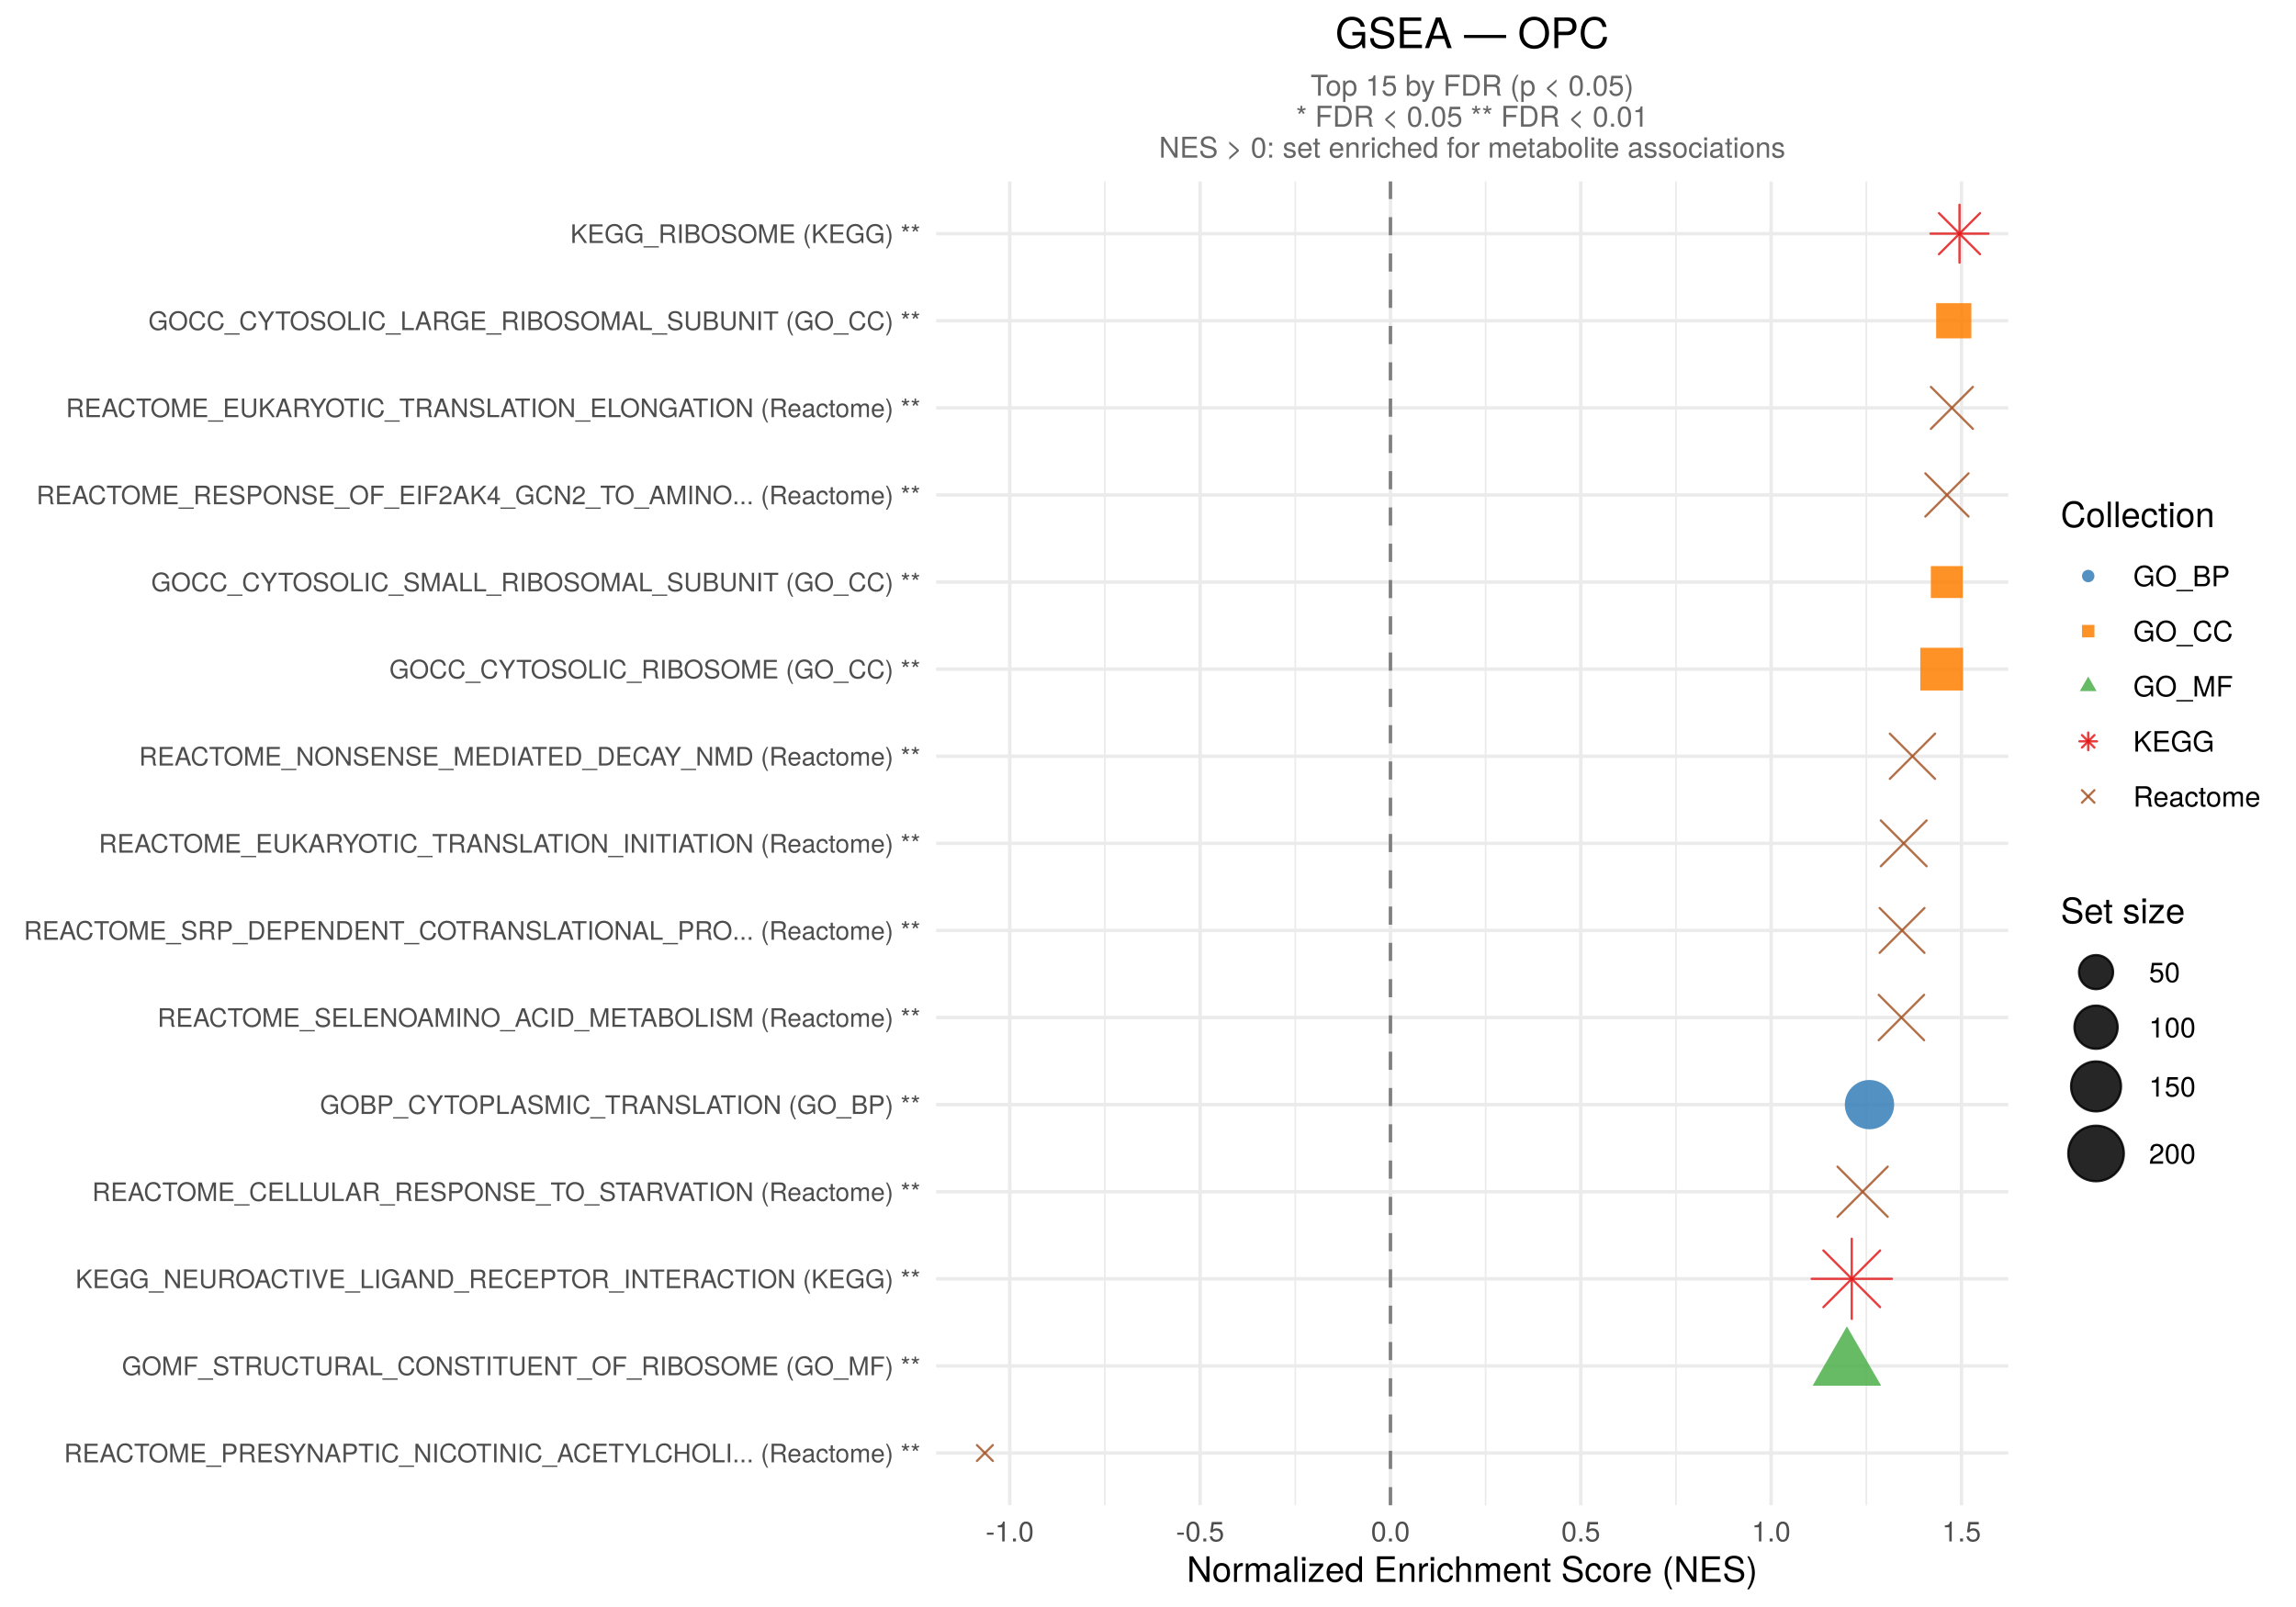
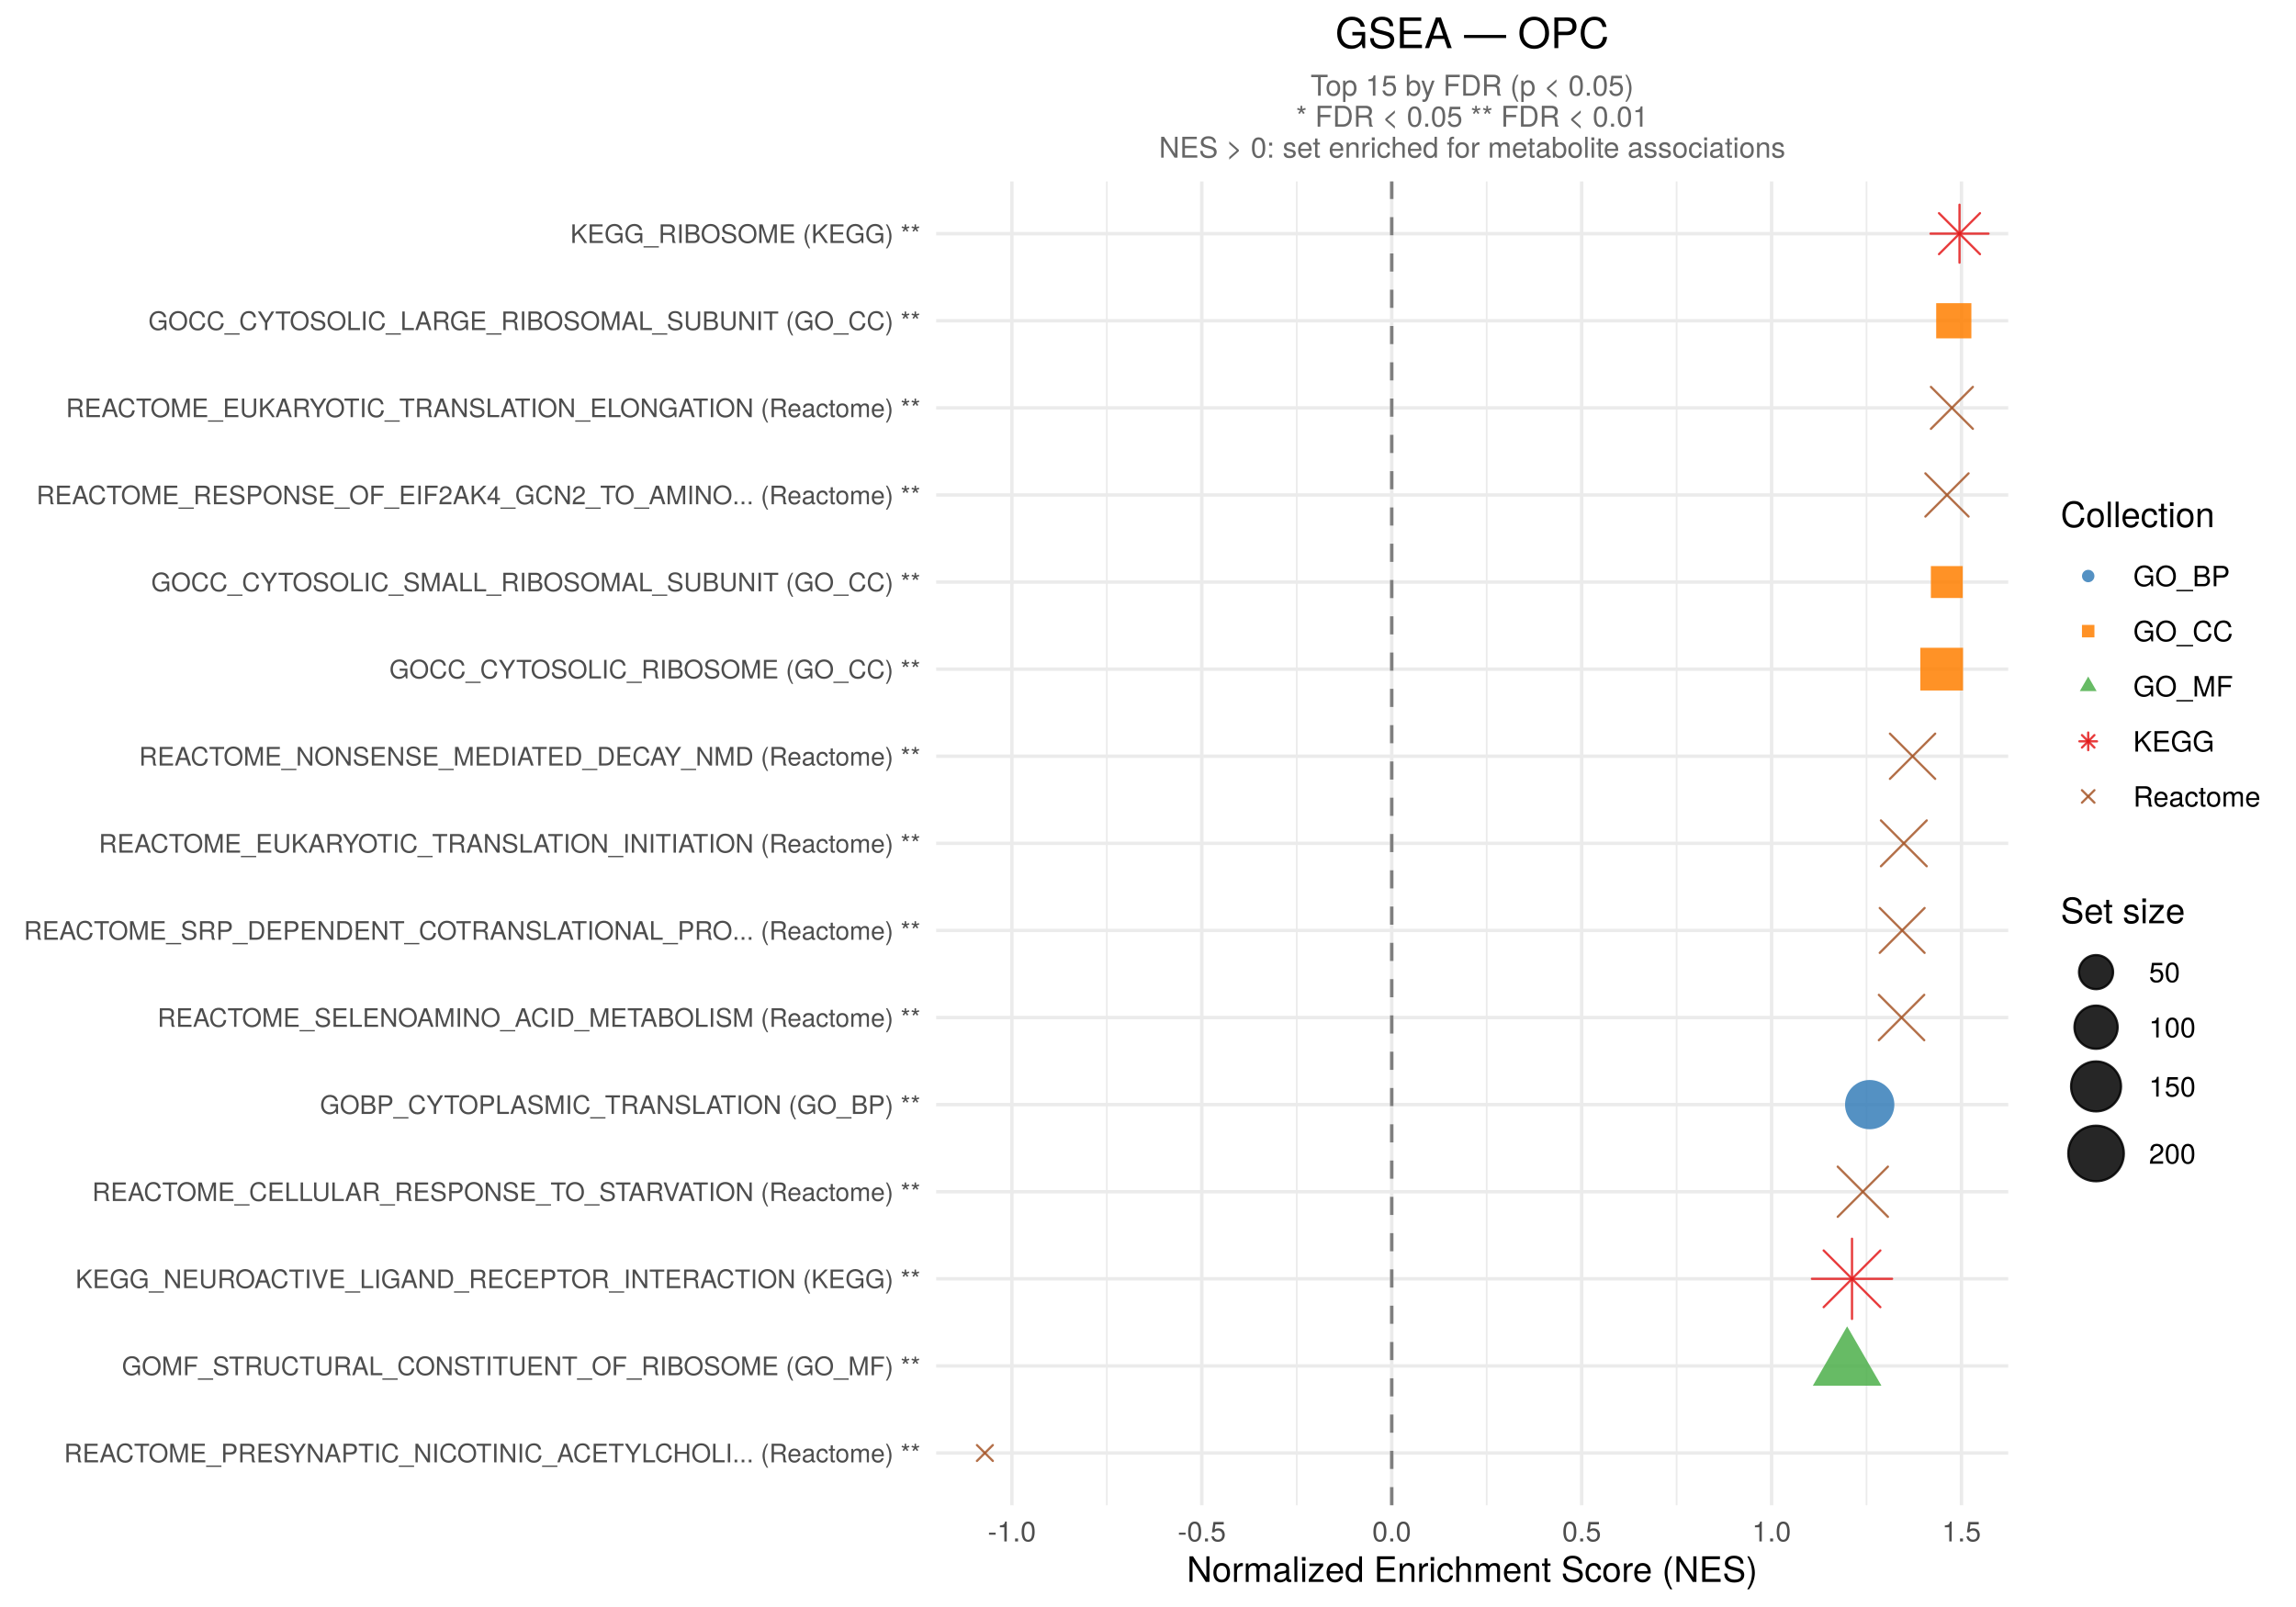
<svg xmlns="http://www.w3.org/2000/svg" class="svglite" width="720.00pt" height="504.00pt" viewBox="0 0 720.00 504.00">
  <defs>
    <style type="text/css">
    .svglite line, .svglite polyline, .svglite polygon, .svglite path, .svglite rect, .svglite circle {
      fill: none;
      stroke: #000000;
      stroke-linecap: round;
      stroke-linejoin: round;
      stroke-miterlimit: 10.00;
    }
    .svglite text {
      white-space: pre;
    }
  </style>
  </defs>
  <rect width="100%" height="100%" style="stroke: none; fill: none;" />
  <defs>
    <clipPath id="cpMC4wMHw3MjAuMDB8MC4wMHw1MDQuMDA=">
      <rect x="0.00" y="0.00" width="720.00" height="504.00" />
    </clipPath>
  </defs>
  <g clip-path="url(#cpMC4wMHw3MjAuMDB8MC4wMHw1MDQuMDA=)">
</g>
  <defs>
    <clipPath id="cpMjkzLjU3fDYyOS43Nnw1Ni45MHw0NzIuMDk=">
      <rect x="293.57" y="56.90" width="336.20" height="415.20" />
    </clipPath>
  </defs>
  <g clip-path="url(#cpMjkzLjU3fDYyOS43Nnw1Ni45MHw0NzIuMDk=)">
-     <polyline points="346.49,472.09 346.49,56.90 " style="stroke-width: 0.53; stroke: #EBEBEB; stroke-linecap: butt;" />
-     <polyline points="406.18,472.09 406.18,56.90 " style="stroke-width: 0.53; stroke: #EBEBEB; stroke-linecap: butt;" />
-     <polyline points="465.88,472.09 465.88,56.90 " style="stroke-width: 0.53; stroke: #EBEBEB; stroke-linecap: butt;" />
-     <polyline points="525.57,472.09 525.57,56.90 " style="stroke-width: 0.53; stroke: #EBEBEB; stroke-linecap: butt;" />
-     <polyline points="585.26,472.09 585.26,56.90 " style="stroke-width: 0.53; stroke: #EBEBEB; stroke-linecap: butt;" />
+     <polyline points="347.09,472.09 347.09,56.90 " style="stroke-width: 0.53; stroke: #EBEBEB; stroke-linecap: butt;" />
+     <polyline points="406.65,472.09 406.65,56.90 " style="stroke-width: 0.53; stroke: #EBEBEB; stroke-linecap: butt;" />
+     <polyline points="466.21,472.09 466.21,56.90 " style="stroke-width: 0.53; stroke: #EBEBEB; stroke-linecap: butt;" />
+     <polyline points="525.77,472.09 525.77,56.90 " style="stroke-width: 0.53; stroke: #EBEBEB; stroke-linecap: butt;" />
+     <polyline points="585.32,472.09 585.32,56.90 " style="stroke-width: 0.53; stroke: #EBEBEB; stroke-linecap: butt;" />
    <polyline points="293.57,455.70 629.76,455.70 " style="stroke-width: 1.07; stroke: #EBEBEB; stroke-linecap: butt;" />
    <polyline points="293.57,428.39 629.76,428.39 " style="stroke-width: 1.07; stroke: #EBEBEB; stroke-linecap: butt;" />
    <polyline points="293.57,401.07 629.76,401.07 " style="stroke-width: 1.07; stroke: #EBEBEB; stroke-linecap: butt;" />
    <polyline points="293.57,373.76 629.76,373.76 " style="stroke-width: 1.07; stroke: #EBEBEB; stroke-linecap: butt;" />
    <polyline points="293.57,346.44 629.76,346.44 " style="stroke-width: 1.07; stroke: #EBEBEB; stroke-linecap: butt;" />
    <polyline points="293.57,319.13 629.76,319.13 " style="stroke-width: 1.07; stroke: #EBEBEB; stroke-linecap: butt;" />
    <polyline points="293.57,291.81 629.76,291.81 " style="stroke-width: 1.07; stroke: #EBEBEB; stroke-linecap: butt;" />
    <polyline points="293.57,264.49 629.76,264.49 " style="stroke-width: 1.07; stroke: #EBEBEB; stroke-linecap: butt;" />
    <polyline points="293.57,237.18 629.76,237.18 " style="stroke-width: 1.07; stroke: #EBEBEB; stroke-linecap: butt;" />
    <polyline points="293.57,209.86 629.76,209.86 " style="stroke-width: 1.07; stroke: #EBEBEB; stroke-linecap: butt;" />
    <polyline points="293.57,182.55 629.76,182.55 " style="stroke-width: 1.07; stroke: #EBEBEB; stroke-linecap: butt;" />
    <polyline points="293.57,155.23 629.76,155.23 " style="stroke-width: 1.07; stroke: #EBEBEB; stroke-linecap: butt;" />
    <polyline points="293.57,127.92 629.76,127.92 " style="stroke-width: 1.07; stroke: #EBEBEB; stroke-linecap: butt;" />
    <polyline points="293.57,100.60 629.76,100.60 " style="stroke-width: 1.07; stroke: #EBEBEB; stroke-linecap: butt;" />
    <polyline points="293.57,73.28 629.76,73.28 " style="stroke-width: 1.07; stroke: #EBEBEB; stroke-linecap: butt;" />
-     <polyline points="316.65,472.09 316.65,56.90 " style="stroke-width: 1.07; stroke: #EBEBEB; stroke-linecap: butt;" />
-     <polyline points="376.34,472.09 376.34,56.90 " style="stroke-width: 1.07; stroke: #EBEBEB; stroke-linecap: butt;" />
-     <polyline points="436.03,472.09 436.03,56.90 " style="stroke-width: 1.07; stroke: #EBEBEB; stroke-linecap: butt;" />
-     <polyline points="495.72,472.09 495.72,56.90 " style="stroke-width: 1.07; stroke: #EBEBEB; stroke-linecap: butt;" />
-     <polyline points="555.41,472.09 555.41,56.90 " style="stroke-width: 1.07; stroke: #EBEBEB; stroke-linecap: butt;" />
-     <polyline points="615.11,472.09 615.11,56.90 " style="stroke-width: 1.07; stroke: #EBEBEB; stroke-linecap: butt;" />
+     <polyline points="317.31,472.09 317.31,56.90 " style="stroke-width: 1.07; stroke: #EBEBEB; stroke-linecap: butt;" />
+     <polyline points="376.87,472.09 376.87,56.90 " style="stroke-width: 1.07; stroke: #EBEBEB; stroke-linecap: butt;" />
+     <polyline points="436.43,472.09 436.43,56.90 " style="stroke-width: 1.07; stroke: #EBEBEB; stroke-linecap: butt;" />
+     <polyline points="495.99,472.09 495.99,56.90 " style="stroke-width: 1.07; stroke: #EBEBEB; stroke-linecap: butt;" />
+     <polyline points="555.55,472.09 555.55,56.90 " style="stroke-width: 1.07; stroke: #EBEBEB; stroke-linecap: butt;" />
+     <polyline points="615.10,472.09 615.10,56.90 " style="stroke-width: 1.07; stroke: #EBEBEB; stroke-linecap: butt;" />
    <line x1="306.36" y1="458.19" x2="311.34" y2="453.22" style="stroke-width: 0.71; stroke: #A65628; stroke-opacity: 0.85;" />
    <line x1="306.36" y1="453.22" x2="311.34" y2="458.19" style="stroke-width: 0.71; stroke: #A65628; stroke-opacity: 0.85;" />
-     <line x1="603.77" y1="162.00" x2="617.31" y2="148.46" style="stroke-width: 0.71; stroke: #A65628; stroke-opacity: 0.85;" />
-     <line x1="603.77" y1="148.46" x2="617.31" y2="162.00" style="stroke-width: 0.71; stroke: #A65628; stroke-opacity: 0.85;" />
+     <line x1="603.78" y1="162.00" x2="617.32" y2="148.46" style="stroke-width: 0.71; stroke: #A65628; stroke-opacity: 0.85;" />
+     <line x1="603.78" y1="148.46" x2="617.32" y2="162.00" style="stroke-width: 0.71; stroke: #A65628; stroke-opacity: 0.85;" />
    <line x1="608.05" y1="79.71" x2="620.90" y2="66.86" style="stroke-width: 0.71; stroke: #E41A1C; stroke-opacity: 0.85;" />
    <line x1="608.05" y1="66.86" x2="620.90" y2="79.71" style="stroke-width: 0.71; stroke: #E41A1C; stroke-opacity: 0.85;" />
    <line x1="605.39" y1="73.28" x2="623.57" y2="73.28" style="stroke-width: 0.71; stroke: #E41A1C; stroke-opacity: 0.85;" />
    <line x1="614.48" y1="82.37" x2="614.48" y2="64.20" style="stroke-width: 0.71; stroke: #E41A1C; stroke-opacity: 0.85;" />
-     <line x1="605.51" y1="134.49" x2="618.67" y2="121.34" style="stroke-width: 0.71; stroke: #A65628; stroke-opacity: 0.85;" />
-     <line x1="605.51" y1="121.34" x2="618.67" y2="134.49" style="stroke-width: 0.71; stroke: #A65628; stroke-opacity: 0.85;" />
-     <polygon points="602.18,216.56 615.58,216.56 615.58,203.16 602.18,203.16 " style="stroke-width: 0.71; stroke: none; fill: #FF7F00; fill-opacity: 0.85;" />
-     <line x1="592.63" y1="244.27" x2="606.81" y2="230.09" style="stroke-width: 0.71; stroke: #A65628; stroke-opacity: 0.85;" />
-     <line x1="592.63" y1="230.09" x2="606.81" y2="244.27" style="stroke-width: 0.71; stroke: #A65628; stroke-opacity: 0.85;" />
-     <line x1="589.80" y1="271.68" x2="604.16" y2="257.31" style="stroke-width: 0.71; stroke: #A65628; stroke-opacity: 0.85;" />
-     <line x1="589.80" y1="257.31" x2="604.16" y2="271.68" style="stroke-width: 0.71; stroke: #A65628; stroke-opacity: 0.85;" />
-     <line x1="589.15" y1="326.24" x2="603.38" y2="312.01" style="stroke-width: 0.71; stroke: #A65628; stroke-opacity: 0.85;" />
-     <line x1="589.15" y1="312.01" x2="603.38" y2="326.24" style="stroke-width: 0.71; stroke: #A65628; stroke-opacity: 0.85;" />
-     <line x1="589.43" y1="298.84" x2="603.49" y2="284.78" style="stroke-width: 0.71; stroke: #A65628; stroke-opacity: 0.85;" />
-     <line x1="589.43" y1="284.78" x2="603.49" y2="298.84" style="stroke-width: 0.71; stroke: #A65628; stroke-opacity: 0.85;" />
-     <polygon points="607.16,106.12 618.20,106.12 618.20,95.08 607.16,95.08 " style="stroke-width: 0.71; stroke: none; fill: #FF7F00; fill-opacity: 0.85;" />
-     <circle cx="586.25" cy="346.44" r="7.73" style="stroke-width: 0.71; stroke: none; fill: #377EB8; fill-opacity: 0.85;" />
-     <line x1="571.80" y1="409.96" x2="589.58" y2="392.18" style="stroke-width: 0.71; stroke: #E41A1C; stroke-opacity: 0.85;" />
-     <line x1="571.80" y1="392.18" x2="589.58" y2="409.96" style="stroke-width: 0.71; stroke: #E41A1C; stroke-opacity: 0.85;" />
-     <line x1="568.12" y1="401.07" x2="593.27" y2="401.07" style="stroke-width: 0.71; stroke: #E41A1C; stroke-opacity: 0.85;" />
-     <line x1="580.69" y1="413.65" x2="580.69" y2="388.50" style="stroke-width: 0.71; stroke: #E41A1C; stroke-opacity: 0.85;" />
-     <line x1="576.22" y1="381.63" x2="591.96" y2="365.89" style="stroke-width: 0.71; stroke: #A65628; stroke-opacity: 0.85;" />
-     <line x1="576.22" y1="365.89" x2="591.96" y2="381.63" style="stroke-width: 0.71; stroke: #A65628; stroke-opacity: 0.85;" />
-     <polygon points="579.17,415.98 589.91,434.59 568.42,434.59 " style="stroke-width: 0.71; stroke: none; fill: #4DAF4A; fill-opacity: 0.85;" />
-     <polygon points="605.49,187.55 615.50,187.55 615.50,177.54 605.49,177.54 " style="stroke-width: 0.71; stroke: none; fill: #FF7F00; fill-opacity: 0.85;" />
-     <line x1="436.03" y1="472.09" x2="436.03" y2="56.90" style="stroke-width: 1.07; stroke: #7F7F7F; stroke-dasharray: 5.69,5.69; stroke-linecap: butt;" />
+     <line x1="605.52" y1="134.49" x2="618.67" y2="121.34" style="stroke-width: 0.71; stroke: #A65628; stroke-opacity: 0.85;" />
+     <line x1="605.52" y1="121.34" x2="618.67" y2="134.49" style="stroke-width: 0.71; stroke: #A65628; stroke-opacity: 0.85;" />
+     <polygon points="602.19,216.56 615.59,216.56 615.59,203.16 602.19,203.16 " style="stroke-width: 0.71; stroke: none; fill: #FF7F00; fill-opacity: 0.85;" />
+     <line x1="592.66" y1="244.27" x2="606.85" y2="230.09" style="stroke-width: 0.71; stroke: #A65628; stroke-opacity: 0.85;" />
+     <line x1="592.66" y1="230.09" x2="606.85" y2="244.27" style="stroke-width: 0.71; stroke: #A65628; stroke-opacity: 0.85;" />
+     <line x1="589.84" y1="271.68" x2="604.20" y2="257.31" style="stroke-width: 0.71; stroke: #A65628; stroke-opacity: 0.85;" />
+     <line x1="589.84" y1="257.31" x2="604.20" y2="271.68" style="stroke-width: 0.71; stroke: #A65628; stroke-opacity: 0.85;" />
+     <line x1="589.19" y1="326.24" x2="603.42" y2="312.01" style="stroke-width: 0.71; stroke: #A65628; stroke-opacity: 0.85;" />
+     <line x1="589.19" y1="312.01" x2="603.42" y2="326.24" style="stroke-width: 0.71; stroke: #A65628; stroke-opacity: 0.85;" />
+     <line x1="589.47" y1="298.84" x2="603.53" y2="284.78" style="stroke-width: 0.71; stroke: #A65628; stroke-opacity: 0.85;" />
+     <line x1="589.47" y1="284.78" x2="603.53" y2="298.84" style="stroke-width: 0.71; stroke: #A65628; stroke-opacity: 0.85;" />
+     <polygon points="607.17,106.12 618.20,106.12 618.20,95.08 607.17,95.08 " style="stroke-width: 0.71; stroke: none; fill: #FF7F00; fill-opacity: 0.85;" />
+     <circle cx="586.32" cy="346.44" r="7.73" style="stroke-width: 0.71; stroke: none; fill: #377EB8; fill-opacity: 0.85;" />
+     <line x1="571.88" y1="409.96" x2="589.66" y2="392.18" style="stroke-width: 0.71; stroke: #E41A1C; stroke-opacity: 0.85;" />
+     <line x1="571.88" y1="392.18" x2="589.66" y2="409.96" style="stroke-width: 0.71; stroke: #E41A1C; stroke-opacity: 0.85;" />
+     <line x1="568.20" y1="401.07" x2="593.34" y2="401.07" style="stroke-width: 0.71; stroke: #E41A1C; stroke-opacity: 0.85;" />
+     <line x1="580.77" y1="413.65" x2="580.77" y2="388.50" style="stroke-width: 0.71; stroke: #E41A1C; stroke-opacity: 0.85;" />
+     <line x1="576.29" y1="381.63" x2="592.03" y2="365.89" style="stroke-width: 0.71; stroke: #A65628; stroke-opacity: 0.85;" />
+     <line x1="576.29" y1="365.89" x2="592.03" y2="381.63" style="stroke-width: 0.71; stroke: #A65628; stroke-opacity: 0.85;" />
+     <polygon points="579.24,415.98 589.99,434.59 568.49,434.59 " style="stroke-width: 0.71; stroke: none; fill: #4DAF4A; fill-opacity: 0.85;" />
+     <polygon points="605.50,187.55 615.50,187.55 615.50,177.54 605.50,177.54 " style="stroke-width: 0.71; stroke: none; fill: #FF7F00; fill-opacity: 0.85;" />
+     <line x1="436.43" y1="472.09" x2="436.43" y2="56.90" style="stroke-width: 1.07; stroke: #7F7F7F; stroke-dasharray: 5.69,5.69; stroke-linecap: butt;" />
  </g>
  <g clip-path="url(#cpMC4wMHw3MjAuMDB8MC4wMHw1MDQuMDA=)">
    <text x="288.63" y="458.62" text-anchor="end" style="font-size: 8.00px; font-weight: 0;fill: #4D4D4D; font-family: &quot;TeX Gyre Heros&quot;;" textLength="270.71px" lengthAdjust="spacingAndGlyphs">REACTOME_PRESYNAPTIC_NICOTINIC_ACETYLCHOLI... (Reactome) **</text>
    <text x="288.63" y="431.30" text-anchor="end" style="font-size: 8.00px; font-weight: 0;fill: #4D4D4D; font-family: &quot;TeX Gyre Heros&quot;;" textLength="251.11px" lengthAdjust="spacingAndGlyphs">GOMF_STRUCTURAL_CONSTITUENT_OF_RIBOSOME (GO_MF) **</text>
    <text x="288.63" y="403.99" text-anchor="end" style="font-size: 8.00px; font-weight: 0;fill: #4D4D4D; font-family: &quot;TeX Gyre Heros&quot;;" textLength="266.23px" lengthAdjust="spacingAndGlyphs">KEGG_NEUROACTIVE_LIGAND_RECEPTOR_INTERACTION (KEGG) **</text>
    <text x="288.63" y="376.67" text-anchor="end" style="font-size: 8.00px; font-weight: 0;fill: #4D4D4D; font-family: &quot;TeX Gyre Heros&quot;;" textLength="263.61px" lengthAdjust="spacingAndGlyphs">REACTOME_CELLULAR_RESPONSE_TO_STARVATION (Reactome) **</text>
    <text x="288.63" y="349.36" text-anchor="end" style="font-size: 8.00px; font-weight: 0;fill: #4D4D4D; font-family: &quot;TeX Gyre Heros&quot;;" textLength="188.91px" lengthAdjust="spacingAndGlyphs">GOBP_CYTOPLASMIC_TRANSLATION (GO_BP) **</text>
    <text x="288.63" y="322.04" text-anchor="end" style="font-size: 8.00px; font-weight: 0;fill: #4D4D4D; font-family: &quot;TeX Gyre Heros&quot;;" textLength="241.39px" lengthAdjust="spacingAndGlyphs">REACTOME_SELENOAMINO_ACID_METABOLISM (Reactome) **</text>
    <text x="288.63" y="294.73" text-anchor="end" style="font-size: 8.00px; font-weight: 0;fill: #4D4D4D; font-family: &quot;TeX Gyre Heros&quot;;" textLength="283.15px" lengthAdjust="spacingAndGlyphs">REACTOME_SRP_DEPENDENT_COTRANSLATIONAL_PRO... (Reactome) **</text>
    <text x="288.63" y="267.41" text-anchor="end" style="font-size: 8.00px; font-weight: 0;fill: #4D4D4D; font-family: &quot;TeX Gyre Heros&quot;;" textLength="260.93px" lengthAdjust="spacingAndGlyphs">REACTOME_EUKARYOTIC_TRANSLATION_INITIATION (Reactome) **</text>
    <text x="288.63" y="240.09" text-anchor="end" style="font-size: 8.00px; font-weight: 0;fill: #4D4D4D; font-family: &quot;TeX Gyre Heros&quot;;" textLength="247.59px" lengthAdjust="spacingAndGlyphs">REACTOME_NONSENSE_MEDIATED_DECAY_NMD (Reactome) **</text>
    <text x="288.63" y="212.78" text-anchor="end" style="font-size: 8.00px; font-weight: 0;fill: #4D4D4D; font-family: &quot;TeX Gyre Heros&quot;;" textLength="166.67px" lengthAdjust="spacingAndGlyphs">GOCC_CYTOSOLIC_RIBOSOME (GO_CC) **</text>
    <text x="288.63" y="185.46" text-anchor="end" style="font-size: 8.00px; font-weight: 0;fill: #4D4D4D; font-family: &quot;TeX Gyre Heros&quot;;" textLength="241.36px" lengthAdjust="spacingAndGlyphs">GOCC_CYTOSOLIC_SMALL_RIBOSOMAL_SUBUNIT (GO_CC) **</text>
    <text x="288.63" y="158.15" text-anchor="end" style="font-size: 8.00px; font-weight: 0;fill: #4D4D4D; font-family: &quot;TeX Gyre Heros&quot;;" textLength="278.29px" lengthAdjust="spacingAndGlyphs">REACTOME_RESPONSE_OF_EIF2AK4_GCN2_TO_AMINO... (Reactome) **</text>
    <text x="288.63" y="130.83" text-anchor="end" style="font-size: 8.00px; font-weight: 0;fill: #4D4D4D; font-family: &quot;TeX Gyre Heros&quot;;" textLength="271.59px" lengthAdjust="spacingAndGlyphs">REACTOME_EUKARYOTIC_TRANSLATION_ELONGATION (Reactome) **</text>
    <text x="288.63" y="103.52" text-anchor="end" style="font-size: 8.00px; font-weight: 0;fill: #4D4D4D; font-family: &quot;TeX Gyre Heros&quot;;" textLength="242.24px" lengthAdjust="spacingAndGlyphs">GOCC_CYTOSOLIC_LARGE_RIBOSOMAL_SUBUNIT (GO_CC) **</text>
    <text x="288.63" y="76.20" text-anchor="end" style="font-size: 8.00px; font-weight: 0;fill: #4D4D4D; font-family: &quot;TeX Gyre Heros&quot;;" textLength="109.79px" lengthAdjust="spacingAndGlyphs">KEGG_RIBOSOME (KEGG) **</text>
-     <text x="316.65" y="483.44" text-anchor="middle" style="font-size: 8.80px; font-weight: 0;fill: #4D4D4D; font-family: &quot;TeX Gyre Heros&quot;;" textLength="15.16px" lengthAdjust="spacingAndGlyphs">-1.0</text>
-     <text x="376.34" y="483.44" text-anchor="middle" style="font-size: 8.80px; font-weight: 0;fill: #4D4D4D; font-family: &quot;TeX Gyre Heros&quot;;" textLength="15.16px" lengthAdjust="spacingAndGlyphs">-0.5</text>
-     <text x="436.03" y="483.44" text-anchor="middle" style="font-size: 8.80px; font-weight: 0;fill: #4D4D4D; font-family: &quot;TeX Gyre Heros&quot;;" textLength="12.23px" lengthAdjust="spacingAndGlyphs">0.0</text>
-     <text x="495.72" y="483.44" text-anchor="middle" style="font-size: 8.80px; font-weight: 0;fill: #4D4D4D; font-family: &quot;TeX Gyre Heros&quot;;" textLength="12.23px" lengthAdjust="spacingAndGlyphs">0.5</text>
-     <text x="555.41" y="483.44" text-anchor="middle" style="font-size: 8.80px; font-weight: 0;fill: #4D4D4D; font-family: &quot;TeX Gyre Heros&quot;;" textLength="12.23px" lengthAdjust="spacingAndGlyphs">1.0</text>
-     <text x="615.11" y="483.44" text-anchor="middle" style="font-size: 8.80px; font-weight: 0;fill: #4D4D4D; font-family: &quot;TeX Gyre Heros&quot;;" textLength="12.23px" lengthAdjust="spacingAndGlyphs">1.5</text>
+     <text x="317.31" y="483.44" text-anchor="middle" style="font-size: 8.80px; font-weight: 0;fill: #4D4D4D; font-family: &quot;TeX Gyre Heros&quot;;" textLength="15.16px" lengthAdjust="spacingAndGlyphs">-1.0</text>
+     <text x="376.87" y="483.44" text-anchor="middle" style="font-size: 8.80px; font-weight: 0;fill: #4D4D4D; font-family: &quot;TeX Gyre Heros&quot;;" textLength="15.16px" lengthAdjust="spacingAndGlyphs">-0.5</text>
+     <text x="436.43" y="483.44" text-anchor="middle" style="font-size: 8.80px; font-weight: 0;fill: #4D4D4D; font-family: &quot;TeX Gyre Heros&quot;;" textLength="12.23px" lengthAdjust="spacingAndGlyphs">0.0</text>
+     <text x="495.99" y="483.44" text-anchor="middle" style="font-size: 8.80px; font-weight: 0;fill: #4D4D4D; font-family: &quot;TeX Gyre Heros&quot;;" textLength="12.23px" lengthAdjust="spacingAndGlyphs">0.5</text>
+     <text x="555.55" y="483.44" text-anchor="middle" style="font-size: 8.80px; font-weight: 0;fill: #4D4D4D; font-family: &quot;TeX Gyre Heros&quot;;" textLength="12.23px" lengthAdjust="spacingAndGlyphs">1.0</text>
+     <text x="615.10" y="483.44" text-anchor="middle" style="font-size: 8.80px; font-weight: 0;fill: #4D4D4D; font-family: &quot;TeX Gyre Heros&quot;;" textLength="12.23px" lengthAdjust="spacingAndGlyphs">1.5</text>
    <text x="461.66" y="496.12" text-anchor="middle" style="font-size: 11.00px; font-weight: 0; font-family: &quot;TeX Gyre Heros&quot;;" textLength="179.08px" lengthAdjust="spacingAndGlyphs">Normalized Enrichment Score (NES)</text>
    <text x="646.20" y="165.34" style="font-size: 11.00px; font-weight: 0; font-family: &quot;TeX Gyre Heros&quot;;" textLength="48.28px" lengthAdjust="spacingAndGlyphs">Collection</text>
    <circle cx="654.84" cy="180.66" r="1.95" style="stroke-width: 0.71; stroke: none; fill: #377EB8; fill-opacity: 0.85;" />
    <polygon points="652.88,199.90 656.79,199.90 656.79,195.99 652.88,195.99 " style="stroke-width: 0.71; stroke: none; fill: #FF7F00; fill-opacity: 0.85;" />
    <polygon points="654.84,212.18 657.47,216.74 652.21,216.74 " style="stroke-width: 0.71; stroke: none; fill: #4DAF4A; fill-opacity: 0.85;" />
    <line x1="652.88" y1="234.46" x2="656.79" y2="230.55" style="stroke-width: 0.71; stroke: #E41A1C; stroke-opacity: 0.85;" />
    <line x1="652.88" y1="230.55" x2="656.79" y2="234.46" style="stroke-width: 0.71; stroke: #E41A1C; stroke-opacity: 0.85;" />
    <line x1="652.07" y1="232.50" x2="657.60" y2="232.50" style="stroke-width: 0.71; stroke: #E41A1C; stroke-opacity: 0.85;" />
    <line x1="654.84" y1="235.27" x2="654.84" y2="229.74" style="stroke-width: 0.71; stroke: #E41A1C; stroke-opacity: 0.85;" />
    <line x1="652.88" y1="251.74" x2="656.79" y2="247.83" style="stroke-width: 0.71; stroke: #A65628; stroke-opacity: 0.85;" />
    <line x1="652.88" y1="247.83" x2="656.79" y2="251.74" style="stroke-width: 0.71; stroke: #A65628; stroke-opacity: 0.85;" />
    <text x="668.96" y="183.87" style="font-size: 8.80px; font-weight: 0; font-family: &quot;TeX Gyre Heros&quot;;" textLength="30.32px" lengthAdjust="spacingAndGlyphs">GO_BP</text>
    <text x="668.96" y="201.15" style="font-size: 8.80px; font-weight: 0; font-family: &quot;TeX Gyre Heros&quot;;" textLength="31.28px" lengthAdjust="spacingAndGlyphs">GO_CC</text>
    <text x="668.96" y="218.43" style="font-size: 8.80px; font-weight: 0; font-family: &quot;TeX Gyre Heros&quot;;" textLength="31.29px" lengthAdjust="spacingAndGlyphs">GO_MF</text>
    <text x="668.96" y="235.71" style="font-size: 8.80px; font-weight: 0; font-family: &quot;TeX Gyre Heros&quot;;" textLength="25.43px" lengthAdjust="spacingAndGlyphs">KEGG</text>
    <text x="668.96" y="252.99" style="font-size: 8.80px; font-weight: 0; font-family: &quot;TeX Gyre Heros&quot;;" textLength="40.08px" lengthAdjust="spacingAndGlyphs">Reactome</text>
    <text x="646.20" y="289.56" style="font-size: 11.00px; font-weight: 0; font-family: &quot;TeX Gyre Heros&quot;;" textLength="39.12px" lengthAdjust="spacingAndGlyphs">Set size</text>
    <circle cx="657.30" cy="304.88" r="5.34" style="stroke-width: 0.71; stroke: #000000; stroke-opacity: 0.85; fill: #000000; fill-opacity: 0.85;" />
    <circle cx="657.30" cy="322.16" r="6.77" style="stroke-width: 0.71; stroke: #000000; stroke-opacity: 0.85; fill: #000000; fill-opacity: 0.85;" />
    <circle cx="657.30" cy="340.73" r="7.83" style="stroke-width: 0.71; stroke: #000000; stroke-opacity: 0.85; fill: #000000; fill-opacity: 0.85;" />
    <circle cx="657.30" cy="361.76" r="8.71" style="stroke-width: 0.71; stroke: #000000; stroke-opacity: 0.85; fill: #000000; fill-opacity: 0.85;" />
    <text x="673.88" y="308.08" style="font-size: 8.80px; font-weight: 0; font-family: &quot;TeX Gyre Heros&quot;;" textLength="9.78px" lengthAdjust="spacingAndGlyphs">50</text>
    <text x="673.88" y="325.36" style="font-size: 8.80px; font-weight: 0; font-family: &quot;TeX Gyre Heros&quot;;" textLength="14.67px" lengthAdjust="spacingAndGlyphs">100</text>
    <text x="673.88" y="343.94" style="font-size: 8.80px; font-weight: 0; font-family: &quot;TeX Gyre Heros&quot;;" textLength="14.67px" lengthAdjust="spacingAndGlyphs">150</text>
    <text x="673.88" y="364.97" style="font-size: 8.80px; font-weight: 0; font-family: &quot;TeX Gyre Heros&quot;;" textLength="14.67px" lengthAdjust="spacingAndGlyphs">200</text>
    <text x="461.66" y="30.01" text-anchor="middle" style="font-size: 9.00px; font-weight: 0;fill: #666666; font-family: &quot;TeX Gyre Heros&quot;;" textLength="102.33px" lengthAdjust="spacingAndGlyphs">Top 15 by FDR (p &lt; 0.05)</text>
    <text x="461.66" y="39.73" text-anchor="middle" style="font-size: 9.00px; font-weight: 0;fill: #666666; font-family: &quot;TeX Gyre Heros&quot;;" textLength="115.60px" lengthAdjust="spacingAndGlyphs">* FDR &lt; 0.05   ** FDR &lt; 0.01</text>
    <text x="461.66" y="49.45" text-anchor="middle" style="font-size: 9.00px; font-weight: 0;fill: #666666; font-family: &quot;TeX Gyre Heros&quot;;" textLength="196.91px" lengthAdjust="spacingAndGlyphs">NES &gt; 0: set enriched for metabolite associations</text>
    <text x="461.66" y="15.09" text-anchor="middle" style="font-size: 13.20px; font-weight: 0; font-family: &quot;TeX Gyre Heros&quot;;" textLength="85.75px" lengthAdjust="spacingAndGlyphs">GSEA — OPC</text>
  </g>
</svg>
